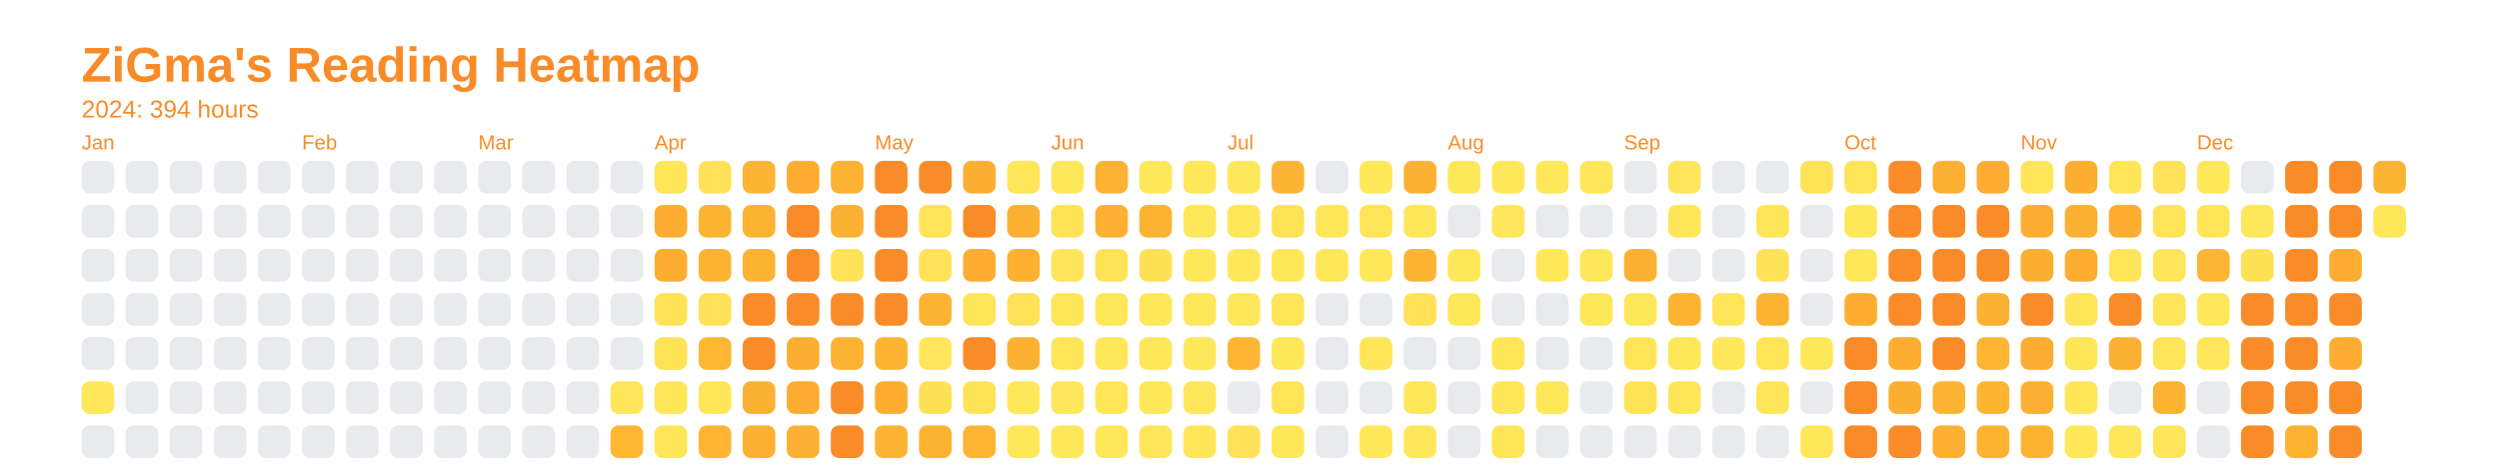
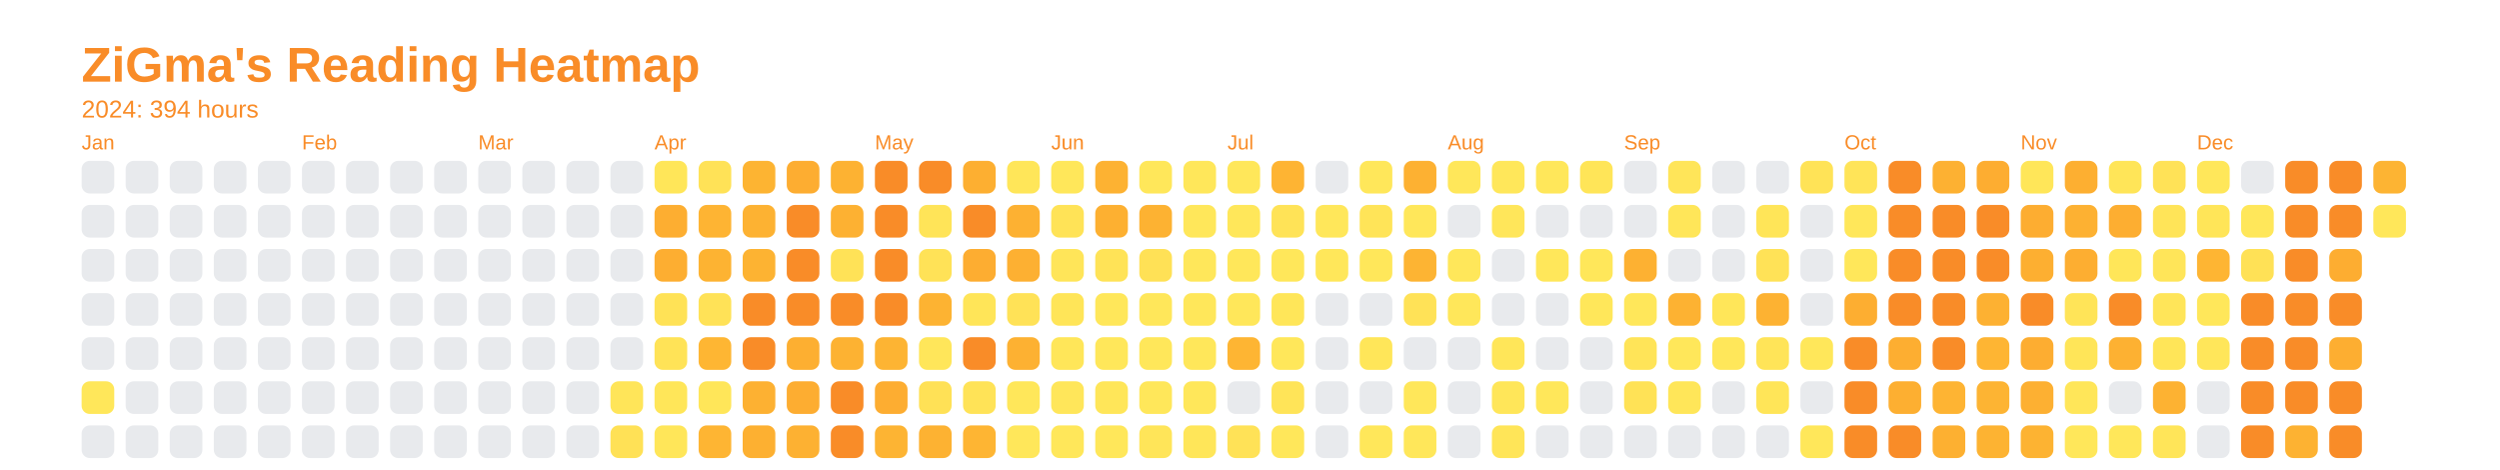
<svg xmlns="http://www.w3.org/2000/svg" baseProfile="full" height="57.5mm" version="1.1" viewBox="0,0,306.2,57.5" width="306.2mm">
  <defs />
  <rect fill="none" height="57.5" width="306.2" x="0" y="0" />
  <text fill="#f98c28" style="font-size:6px; font-family:Arial; font-weight:bold;" x="10" y="10">ZiGma's Reading Heatmap</text>
  <text fill="#f98c28" style="font-size:3px; font-family:Arial;" x="10" y="14.4">2024: 394 hours</text>
  <text fill="#f98c28" style="font-size:2.5px; font-family:Arial" x="10" y="18.3">Jan</text>
  <rect fill="#e8eaed" height="4" rx="1" ry="1" width="4" x="10" y="19.7" />
  <rect fill="#e8eaed" height="4" rx="1" ry="1" width="4" x="10" y="25.1" />
  <rect fill="#e8eaed" height="4" rx="1" ry="1" width="4" x="10" y="30.5" />
  <rect fill="#e8eaed" height="4" rx="1" ry="1" width="4" x="10" y="35.9" />
  <rect fill="#e8eaed" height="4" rx="1" ry="1" width="4" x="10" y="41.3" />
  <rect fill="#ffe75a" height="4" rx="1" ry="1" width="4" x="10" y="46.7" />
  <rect fill="#e8eaed" height="4" rx="1" ry="1" width="4" x="10" y="52.1" />
  <rect fill="#e8eaed" height="4" rx="1" ry="1" width="4" x="15.4" y="19.7" />
  <rect fill="#e8eaed" height="4" rx="1" ry="1" width="4" x="15.4" y="25.1" />
  <rect fill="#e8eaed" height="4" rx="1" ry="1" width="4" x="15.4" y="30.5" />
  <rect fill="#e8eaed" height="4" rx="1" ry="1" width="4" x="15.4" y="35.9" />
  <rect fill="#e8eaed" height="4" rx="1" ry="1" width="4" x="15.4" y="41.3" />
  <rect fill="#e8eaed" height="4" rx="1" ry="1" width="4" x="15.4" y="46.7" />
  <rect fill="#e8eaed" height="4" rx="1" ry="1" width="4" x="15.4" y="52.1" />
  <rect fill="#e8eaed" height="4" rx="1" ry="1" width="4" x="20.8" y="19.7" />
  <rect fill="#e8eaed" height="4" rx="1" ry="1" width="4" x="20.8" y="25.1" />
  <rect fill="#e8eaed" height="4" rx="1" ry="1" width="4" x="20.8" y="30.5" />
  <rect fill="#e8eaed" height="4" rx="1" ry="1" width="4" x="20.8" y="35.9" />
  <rect fill="#e8eaed" height="4" rx="1" ry="1" width="4" x="20.8" y="41.3" />
  <rect fill="#e8eaed" height="4" rx="1" ry="1" width="4" x="20.8" y="46.7" />
  <rect fill="#e8eaed" height="4" rx="1" ry="1" width="4" x="20.8" y="52.1" />
  <rect fill="#e8eaed" height="4" rx="1" ry="1" width="4" x="26.2" y="19.7" />
  <rect fill="#e8eaed" height="4" rx="1" ry="1" width="4" x="26.2" y="25.1" />
  <rect fill="#e8eaed" height="4" rx="1" ry="1" width="4" x="26.2" y="30.5" />
  <rect fill="#e8eaed" height="4" rx="1" ry="1" width="4" x="26.2" y="35.9" />
  <rect fill="#e8eaed" height="4" rx="1" ry="1" width="4" x="26.2" y="41.3" />
  <rect fill="#e8eaed" height="4" rx="1" ry="1" width="4" x="26.2" y="46.7" />
  <rect fill="#e8eaed" height="4" rx="1" ry="1" width="4" x="26.2" y="52.1" />
  <rect fill="#e8eaed" height="4" rx="1" ry="1" width="4" x="31.6" y="19.7" />
  <rect fill="#e8eaed" height="4" rx="1" ry="1" width="4" x="31.6" y="25.1" />
  <rect fill="#e8eaed" height="4" rx="1" ry="1" width="4" x="31.6" y="30.5" />
  <rect fill="#e8eaed" height="4" rx="1" ry="1" width="4" x="31.6" y="35.9" />
  <rect fill="#e8eaed" height="4" rx="1" ry="1" width="4" x="31.6" y="41.3" />
  <rect fill="#e8eaed" height="4" rx="1" ry="1" width="4" x="31.6" y="46.7" />
  <rect fill="#e8eaed" height="4" rx="1" ry="1" width="4" x="31.6" y="52.1" />
  <text fill="#f98c28" style="font-size:2.5px; font-family:Arial" x="37.0" y="18.3">Feb</text>
  <rect fill="#e8eaed" height="4" rx="1" ry="1" width="4" x="37.0" y="19.7" />
  <rect fill="#e8eaed" height="4" rx="1" ry="1" width="4" x="37.0" y="25.1" />
  <rect fill="#e8eaed" height="4" rx="1" ry="1" width="4" x="37.0" y="30.5" />
  <rect fill="#e8eaed" height="4" rx="1" ry="1" width="4" x="37.0" y="35.9" />
  <rect fill="#e8eaed" height="4" rx="1" ry="1" width="4" x="37.0" y="41.3" />
  <rect fill="#e8eaed" height="4" rx="1" ry="1" width="4" x="37.0" y="46.7" />
  <rect fill="#e8eaed" height="4" rx="1" ry="1" width="4" x="37.0" y="52.1" />
  <rect fill="#e8eaed" height="4" rx="1" ry="1" width="4" x="42.4" y="19.7" />
  <rect fill="#e8eaed" height="4" rx="1" ry="1" width="4" x="42.4" y="25.1" />
  <rect fill="#e8eaed" height="4" rx="1" ry="1" width="4" x="42.4" y="30.5" />
  <rect fill="#e8eaed" height="4" rx="1" ry="1" width="4" x="42.4" y="35.9" />
  <rect fill="#e8eaed" height="4" rx="1" ry="1" width="4" x="42.4" y="41.3" />
  <rect fill="#e8eaed" height="4" rx="1" ry="1" width="4" x="42.4" y="46.7" />
  <rect fill="#e8eaed" height="4" rx="1" ry="1" width="4" x="42.4" y="52.1" />
  <rect fill="#e8eaed" height="4" rx="1" ry="1" width="4" x="47.8" y="19.7" />
  <rect fill="#e8eaed" height="4" rx="1" ry="1" width="4" x="47.8" y="25.1" />
  <rect fill="#e8eaed" height="4" rx="1" ry="1" width="4" x="47.8" y="30.5" />
  <rect fill="#e8eaed" height="4" rx="1" ry="1" width="4" x="47.8" y="35.9" />
  <rect fill="#e8eaed" height="4" rx="1" ry="1" width="4" x="47.8" y="41.3" />
  <rect fill="#e8eaed" height="4" rx="1" ry="1" width="4" x="47.8" y="46.7" />
  <rect fill="#e8eaed" height="4" rx="1" ry="1" width="4" x="47.8" y="52.1" />
  <rect fill="#e8eaed" height="4" rx="1" ry="1" width="4" x="53.2" y="19.7" />
  <rect fill="#e8eaed" height="4" rx="1" ry="1" width="4" x="53.2" y="25.1" />
  <rect fill="#e8eaed" height="4" rx="1" ry="1" width="4" x="53.2" y="30.5" />
  <rect fill="#e8eaed" height="4" rx="1" ry="1" width="4" x="53.2" y="35.9" />
  <rect fill="#e8eaed" height="4" rx="1" ry="1" width="4" x="53.2" y="41.3" />
  <rect fill="#e8eaed" height="4" rx="1" ry="1" width="4" x="53.2" y="46.7" />
  <rect fill="#e8eaed" height="4" rx="1" ry="1" width="4" x="53.2" y="52.1" />
  <text fill="#f98c28" style="font-size:2.5px; font-family:Arial" x="58.6" y="18.3">Mar</text>
  <rect fill="#e8eaed" height="4" rx="1" ry="1" width="4" x="58.6" y="19.7" />
  <rect fill="#e8eaed" height="4" rx="1" ry="1" width="4" x="58.6" y="25.1" />
  <rect fill="#e8eaed" height="4" rx="1" ry="1" width="4" x="58.6" y="30.5" />
  <rect fill="#e8eaed" height="4" rx="1" ry="1" width="4" x="58.6" y="35.9" />
  <rect fill="#e8eaed" height="4" rx="1" ry="1" width="4" x="58.6" y="41.3" />
  <rect fill="#e8eaed" height="4" rx="1" ry="1" width="4" x="58.6" y="46.7" />
  <rect fill="#e8eaed" height="4" rx="1" ry="1" width="4" x="58.6" y="52.1" />
  <rect fill="#e8eaed" height="4" rx="1" ry="1" width="4" x="64" y="19.7" />
  <rect fill="#e8eaed" height="4" rx="1" ry="1" width="4" x="64" y="25.1" />
  <rect fill="#e8eaed" height="4" rx="1" ry="1" width="4" x="64" y="30.5" />
  <rect fill="#e8eaed" height="4" rx="1" ry="1" width="4" x="64" y="35.9" />
  <rect fill="#e8eaed" height="4" rx="1" ry="1" width="4" x="64" y="41.3" />
  <rect fill="#e8eaed" height="4" rx="1" ry="1" width="4" x="64" y="46.7" />
  <rect fill="#e8eaed" height="4" rx="1" ry="1" width="4" x="64" y="52.1" />
  <rect fill="#e8eaed" height="4" rx="1" ry="1" width="4" x="69.4" y="19.7" />
  <rect fill="#e8eaed" height="4" rx="1" ry="1" width="4" x="69.4" y="25.1" />
  <rect fill="#e8eaed" height="4" rx="1" ry="1" width="4" x="69.4" y="30.5" />
  <rect fill="#e8eaed" height="4" rx="1" ry="1" width="4" x="69.4" y="35.9" />
  <rect fill="#e8eaed" height="4" rx="1" ry="1" width="4" x="69.4" y="41.3" />
  <rect fill="#e8eaed" height="4" rx="1" ry="1" width="4" x="69.4" y="46.7" />
  <rect fill="#e8eaed" height="4" rx="1" ry="1" width="4" x="69.4" y="52.1" />
  <rect fill="#e8eaed" height="4" rx="1" ry="1" width="4" x="74.8" y="19.7" />
  <rect fill="#e8eaed" height="4" rx="1" ry="1" width="4" x="74.8" y="25.1" />
  <rect fill="#e8eaed" height="4" rx="1" ry="1" width="4" x="74.8" y="30.5" />
  <rect fill="#e8eaed" height="4" rx="1" ry="1" width="4" x="74.8" y="35.9" />
  <rect fill="#e8eaed" height="4" rx="1" ry="1" width="4" x="74.8" y="41.3" />
  <rect fill="#ffe559" height="4" rx="1" ry="1" width="4" x="74.8" y="46.7" />
-   <rect fill="#feb633" height="4" rx="1" ry="1" width="4" x="74.8" y="52.1" />
+   <rect fill="#ffe156" height="4" rx="1" ry="1" width="4" x="74.8" y="52.1" />
  <text fill="#f98c28" style="font-size:2.5px; font-family:Arial" x="80.2" y="18.3">Apr</text>
  <rect fill="#ffe659" height="4" rx="1" ry="1" width="4" x="80.2" y="19.7" />
  <rect fill="#fdae31" height="4" rx="1" ry="1" width="4" x="80.2" y="25.1" />
  <rect fill="#fdae31" height="4" rx="1" ry="1" width="4" x="80.2" y="30.5" />
  <rect fill="#ffe256" height="4" rx="1" ry="1" width="4" x="80.2" y="35.9" />
  <rect fill="#ffe357" height="4" rx="1" ry="1" width="4" x="80.2" y="41.3" />
  <rect fill="#ffe659" height="4" rx="1" ry="1" width="4" x="80.2" y="46.7" />
  <rect fill="#ffe659" height="4" rx="1" ry="1" width="4" x="80.2" y="52.1" />
  <rect fill="#ffe257" height="4" rx="1" ry="1" width="4" x="85.6" y="19.7" />
  <rect fill="#feb433" height="4" rx="1" ry="1" width="4" x="85.6" y="25.1" />
  <rect fill="#fdb332" height="4" rx="1" ry="1" width="4" x="85.6" y="30.5" />
  <rect fill="#ffe257" height="4" rx="1" ry="1" width="4" x="85.6" y="35.9" />
  <rect fill="#feb633" height="4" rx="1" ry="1" width="4" x="85.6" y="41.3" />
  <rect fill="#ffe659" height="4" rx="1" ry="1" width="4" x="85.6" y="46.7" />
  <rect fill="#feb533" height="4" rx="1" ry="1" width="4" x="85.6" y="52.1" />
  <rect fill="#fdb432" height="4" rx="1" ry="1" width="4" x="91" y="19.7" />
  <rect fill="#fdb232" height="4" rx="1" ry="1" width="4" x="91" y="25.1" />
  <rect fill="#fdb332" height="4" rx="1" ry="1" width="4" x="91" y="30.5" />
  <rect fill="#f98c28" height="4" rx="1" ry="1" width="4" x="91" y="35.9" />
  <rect fill="#f98c28" height="4" rx="1" ry="1" width="4" x="91" y="41.3" />
  <rect fill="#fdb132" height="4" rx="1" ry="1" width="4" x="91" y="46.7" />
  <rect fill="#fdb031" height="4" rx="1" ry="1" width="4" x="91" y="52.1" />
  <rect fill="#fdad31" height="4" rx="1" ry="1" width="4" x="96.4" y="19.7" />
  <rect fill="#f98c28" height="4" rx="1" ry="1" width="4" x="96.4" y="25.1" />
  <rect fill="#f98c28" height="4" rx="1" ry="1" width="4" x="96.4" y="30.5" />
  <rect fill="#f98c28" height="4" rx="1" ry="1" width="4" x="96.4" y="35.9" />
  <rect fill="#fdaf31" height="4" rx="1" ry="1" width="4" x="96.4" y="41.3" />
  <rect fill="#fdad31" height="4" rx="1" ry="1" width="4" x="96.4" y="46.7" />
  <rect fill="#fdb132" height="4" rx="1" ry="1" width="4" x="96.4" y="52.1" />
  <rect fill="#fdb232" height="4" rx="1" ry="1" width="4" x="101.8" y="19.7" />
  <rect fill="#fdb132" height="4" rx="1" ry="1" width="4" x="101.8" y="25.1" />
  <rect fill="#ffe257" height="4" rx="1" ry="1" width="4" x="101.8" y="30.5" />
  <rect fill="#f98c28" height="4" rx="1" ry="1" width="4" x="101.8" y="35.9" />
  <rect fill="#fdb232" height="4" rx="1" ry="1" width="4" x="101.8" y="41.3" />
  <rect fill="#f98c28" height="4" rx="1" ry="1" width="4" x="101.8" y="46.7" />
  <rect fill="#f98c28" height="4" rx="1" ry="1" width="4" x="101.8" y="52.1" />
  <text fill="#f98c28" style="font-size:2.5px; font-family:Arial" x="107.2" y="18.3">May</text>
  <rect fill="#f98c28" height="4" rx="1" ry="1" width="4" x="107.2" y="19.7" />
  <rect fill="#f98c28" height="4" rx="1" ry="1" width="4" x="107.2" y="25.1" />
  <rect fill="#f98c28" height="4" rx="1" ry="1" width="4" x="107.2" y="30.5" />
  <rect fill="#f98c28" height="4" rx="1" ry="1" width="4" x="107.2" y="35.9" />
  <rect fill="#fdb433" height="4" rx="1" ry="1" width="4" x="107.2" y="41.3" />
  <rect fill="#fdad31" height="4" rx="1" ry="1" width="4" x="107.2" y="46.7" />
  <rect fill="#fdb433" height="4" rx="1" ry="1" width="4" x="107.2" y="52.1" />
  <rect fill="#f98c28" height="4" rx="1" ry="1" width="4" x="112.6" y="19.7" />
  <rect fill="#ffe458" height="4" rx="1" ry="1" width="4" x="112.6" y="25.1" />
  <rect fill="#ffe257" height="4" rx="1" ry="1" width="4" x="112.6" y="30.5" />
  <rect fill="#fdb332" height="4" rx="1" ry="1" width="4" x="112.6" y="35.9" />
  <rect fill="#ffe65a" height="4" rx="1" ry="1" width="4" x="112.6" y="41.3" />
  <rect fill="#ffe156" height="4" rx="1" ry="1" width="4" x="112.6" y="46.7" />
  <rect fill="#fdb232" height="4" rx="1" ry="1" width="4" x="112.6" y="52.1" />
  <rect fill="#fdaf31" height="4" rx="1" ry="1" width="4" x="118" y="19.7" />
  <rect fill="#f98c28" height="4" rx="1" ry="1" width="4" x="118" y="25.1" />
  <rect fill="#fdad31" height="4" rx="1" ry="1" width="4" x="118" y="30.5" />
  <rect fill="#ffe558" height="4" rx="1" ry="1" width="4" x="118" y="35.9" />
  <rect fill="#f98c28" height="4" rx="1" ry="1" width="4" x="118" y="41.3" />
  <rect fill="#ffe357" height="4" rx="1" ry="1" width="4" x="118" y="46.7" />
  <rect fill="#feb533" height="4" rx="1" ry="1" width="4" x="118" y="52.1" />
  <rect fill="#ffe659" height="4" rx="1" ry="1" width="4" x="123.4" y="19.7" />
  <rect fill="#fdb132" height="4" rx="1" ry="1" width="4" x="123.4" y="25.1" />
  <rect fill="#fdb032" height="4" rx="1" ry="1" width="4" x="123.4" y="30.5" />
  <rect fill="#ffe257" height="4" rx="1" ry="1" width="4" x="123.4" y="35.9" />
  <rect fill="#fdb132" height="4" rx="1" ry="1" width="4" x="123.4" y="41.3" />
  <rect fill="#ffe75a" height="4" rx="1" ry="1" width="4" x="123.4" y="46.7" />
  <rect fill="#ffe75a" height="4" rx="1" ry="1" width="4" x="123.4" y="52.1" />
  <text fill="#f98c28" style="font-size:2.5px; font-family:Arial" x="128.8" y="18.3">Jun</text>
  <rect fill="#ffe75a" height="4" rx="1" ry="1" width="4" x="128.8" y="19.7" />
  <rect fill="#ffe357" height="4" rx="1" ry="1" width="4" x="128.8" y="25.1" />
  <rect fill="#ffe559" height="4" rx="1" ry="1" width="4" x="128.8" y="30.5" />
  <rect fill="#ffe558" height="4" rx="1" ry="1" width="4" x="128.8" y="35.9" />
  <rect fill="#ffe659" height="4" rx="1" ry="1" width="4" x="128.8" y="41.3" />
  <rect fill="#ffe65a" height="4" rx="1" ry="1" width="4" x="128.8" y="46.7" />
  <rect fill="#ffe75a" height="4" rx="1" ry="1" width="4" x="128.8" y="52.1" />
  <rect fill="#fdb232" height="4" rx="1" ry="1" width="4" x="134.2" y="19.7" />
  <rect fill="#fdb031" height="4" rx="1" ry="1" width="4" x="134.2" y="25.1" />
  <rect fill="#ffe357" height="4" rx="1" ry="1" width="4" x="134.2" y="30.5" />
  <rect fill="#ffe75a" height="4" rx="1" ry="1" width="4" x="134.2" y="35.9" />
  <rect fill="#ffe75a" height="4" rx="1" ry="1" width="4" x="134.2" y="41.3" />
  <rect fill="#ffe659" height="4" rx="1" ry="1" width="4" x="134.2" y="46.7" />
  <rect fill="#ffe75a" height="4" rx="1" ry="1" width="4" x="134.2" y="52.1" />
  <rect fill="#ffe75a" height="4" rx="1" ry="1" width="4" x="139.6" y="19.7" />
  <rect fill="#fdb232" height="4" rx="1" ry="1" width="4" x="139.6" y="25.1" />
  <rect fill="#ffe156" height="4" rx="1" ry="1" width="4" x="139.6" y="30.5" />
  <rect fill="#ffe75a" height="4" rx="1" ry="1" width="4" x="139.6" y="35.9" />
  <rect fill="#ffe75a" height="4" rx="1" ry="1" width="4" x="139.6" y="41.3" />
  <rect fill="#ffe75a" height="4" rx="1" ry="1" width="4" x="139.6" y="46.7" />
  <rect fill="#ffe559" height="4" rx="1" ry="1" width="4" x="139.6" y="52.1" />
  <rect fill="#ffe75a" height="4" rx="1" ry="1" width="4" x="145" y="19.7" />
  <rect fill="#ffe75a" height="4" rx="1" ry="1" width="4" x="145" y="25.1" />
  <rect fill="#ffe75a" height="4" rx="1" ry="1" width="4" x="145" y="30.5" />
  <rect fill="#ffe75a" height="4" rx="1" ry="1" width="4" x="145" y="35.9" />
  <rect fill="#ffe75a" height="4" rx="1" ry="1" width="4" x="145" y="41.3" />
  <rect fill="#ffe75a" height="4" rx="1" ry="1" width="4" x="145" y="46.7" />
  <rect fill="#ffe659" height="4" rx="1" ry="1" width="4" x="145" y="52.1" />
  <text fill="#f98c28" style="font-size:2.5px; font-family:Arial" x="150.4" y="18.3">Jul</text>
  <rect fill="#ffe75a" height="4" rx="1" ry="1" width="4" x="150.4" y="19.7" />
  <rect fill="#ffe75a" height="4" rx="1" ry="1" width="4" x="150.4" y="25.1" />
  <rect fill="#ffe75a" height="4" rx="1" ry="1" width="4" x="150.4" y="30.5" />
  <rect fill="#ffe75a" height="4" rx="1" ry="1" width="4" x="150.4" y="35.9" />
  <rect fill="#feb533" height="4" rx="1" ry="1" width="4" x="150.4" y="41.3" />
  <rect fill="#e8eaed" height="4" rx="1" ry="1" width="4" x="150.4" y="46.7" />
  <rect fill="#ffe257" height="4" rx="1" ry="1" width="4" x="150.4" y="52.1" />
  <rect fill="#feb433" height="4" rx="1" ry="1" width="4" x="155.8" y="19.7" />
  <rect fill="#ffe357" height="4" rx="1" ry="1" width="4" x="155.8" y="25.1" />
  <rect fill="#ffe75a" height="4" rx="1" ry="1" width="4" x="155.8" y="30.5" />
  <rect fill="#ffe659" height="4" rx="1" ry="1" width="4" x="155.8" y="35.9" />
  <rect fill="#ffe75a" height="4" rx="1" ry="1" width="4" x="155.8" y="41.3" />
  <rect fill="#ffe458" height="4" rx="1" ry="1" width="4" x="155.8" y="46.7" />
  <rect fill="#ffe75a" height="4" rx="1" ry="1" width="4" x="155.8" y="52.1" />
  <rect fill="#e8eaed" height="4" rx="1" ry="1" width="4" x="161.2" y="19.7" />
  <rect fill="#ffe75a" height="4" rx="1" ry="1" width="4" x="161.2" y="25.1" />
  <rect fill="#ffe75a" height="4" rx="1" ry="1" width="4" x="161.2" y="30.5" />
  <rect fill="#e8eaed" height="4" rx="1" ry="1" width="4" x="161.2" y="35.9" />
  <rect fill="#e8eaed" height="4" rx="1" ry="1" width="4" x="161.2" y="41.3" />
  <rect fill="#e8eaed" height="4" rx="1" ry="1" width="4" x="161.2" y="46.7" />
  <rect fill="#e8eaed" height="4" rx="1" ry="1" width="4" x="161.2" y="52.1" />
  <rect fill="#ffe75a" height="4" rx="1" ry="1" width="4" x="166.6" y="19.7" />
  <rect fill="#ffe458" height="4" rx="1" ry="1" width="4" x="166.6" y="25.1" />
  <rect fill="#ffe75a" height="4" rx="1" ry="1" width="4" x="166.6" y="30.5" />
  <rect fill="#e8eaed" height="4" rx="1" ry="1" width="4" x="166.6" y="35.9" />
  <rect fill="#ffe659" height="4" rx="1" ry="1" width="4" x="166.6" y="41.3" />
  <rect fill="#e8eaed" height="4" rx="1" ry="1" width="4" x="166.6" y="46.7" />
  <rect fill="#ffe75a" height="4" rx="1" ry="1" width="4" x="166.6" y="52.1" />
  <rect fill="#fdb132" height="4" rx="1" ry="1" width="4" x="172" y="19.7" />
  <rect fill="#ffe75a" height="4" rx="1" ry="1" width="4" x="172" y="25.1" />
  <rect fill="#fdb433" height="4" rx="1" ry="1" width="4" x="172" y="30.5" />
  <rect fill="#ffe257" height="4" rx="1" ry="1" width="4" x="172" y="35.9" />
  <rect fill="#e8eaed" height="4" rx="1" ry="1" width="4" x="172" y="41.3" />
  <rect fill="#ffe75a" height="4" rx="1" ry="1" width="4" x="172" y="46.7" />
  <rect fill="#ffe75a" height="4" rx="1" ry="1" width="4" x="172" y="52.1" />
  <text fill="#f98c28" style="font-size:2.5px; font-family:Arial" x="177.4" y="18.3">Aug</text>
  <rect fill="#ffe75a" height="4" rx="1" ry="1" width="4" x="177.4" y="19.7" />
  <rect fill="#e8eaed" height="4" rx="1" ry="1" width="4" x="177.4" y="25.1" />
  <rect fill="#ffe75a" height="4" rx="1" ry="1" width="4" x="177.4" y="30.5" />
  <rect fill="#ffe75a" height="4" rx="1" ry="1" width="4" x="177.4" y="35.9" />
  <rect fill="#e8eaed" height="4" rx="1" ry="1" width="4" x="177.4" y="41.3" />
  <rect fill="#e8eaed" height="4" rx="1" ry="1" width="4" x="177.4" y="46.7" />
  <rect fill="#e8eaed" height="4" rx="1" ry="1" width="4" x="177.4" y="52.1" />
  <rect fill="#ffe75a" height="4" rx="1" ry="1" width="4" x="182.8" y="19.7" />
  <rect fill="#ffe65a" height="4" rx="1" ry="1" width="4" x="182.8" y="25.1" />
  <rect fill="#e8eaed" height="4" rx="1" ry="1" width="4" x="182.8" y="30.5" />
  <rect fill="#e8eaed" height="4" rx="1" ry="1" width="4" x="182.8" y="35.9" />
  <rect fill="#ffe659" height="4" rx="1" ry="1" width="4" x="182.8" y="41.3" />
  <rect fill="#ffe659" height="4" rx="1" ry="1" width="4" x="182.8" y="46.7" />
  <rect fill="#ffe558" height="4" rx="1" ry="1" width="4" x="182.8" y="52.1" />
  <rect fill="#ffe75a" height="4" rx="1" ry="1" width="4" x="188.2" y="19.7" />
  <rect fill="#e8eaed" height="4" rx="1" ry="1" width="4" x="188.2" y="25.1" />
  <rect fill="#ffe75a" height="4" rx="1" ry="1" width="4" x="188.2" y="30.5" />
  <rect fill="#e8eaed" height="4" rx="1" ry="1" width="4" x="188.2" y="35.9" />
  <rect fill="#e8eaed" height="4" rx="1" ry="1" width="4" x="188.2" y="41.3" />
  <rect fill="#ffe75a" height="4" rx="1" ry="1" width="4" x="188.2" y="46.7" />
  <rect fill="#e8eaed" height="4" rx="1" ry="1" width="4" x="188.2" y="52.1" />
  <rect fill="#ffe558" height="4" rx="1" ry="1" width="4" x="193.6" y="19.7" />
  <rect fill="#e8eaed" height="4" rx="1" ry="1" width="4" x="193.6" y="25.1" />
  <rect fill="#ffe75a" height="4" rx="1" ry="1" width="4" x="193.6" y="30.5" />
  <rect fill="#ffe75a" height="4" rx="1" ry="1" width="4" x="193.6" y="35.9" />
  <rect fill="#e8eaed" height="4" rx="1" ry="1" width="4" x="193.6" y="41.3" />
  <rect fill="#e8eaed" height="4" rx="1" ry="1" width="4" x="193.6" y="46.7" />
  <rect fill="#e8eaed" height="4" rx="1" ry="1" width="4" x="193.6" y="52.1" />
  <text fill="#f98c28" style="font-size:2.5px; font-family:Arial" x="199" y="18.3">Sep</text>
  <rect fill="#e8eaed" height="4" rx="1" ry="1" width="4" x="199" y="19.7" />
  <rect fill="#e8eaed" height="4" rx="1" ry="1" width="4" x="199" y="25.1" />
  <rect fill="#fdb132" height="4" rx="1" ry="1" width="4" x="199" y="30.5" />
  <rect fill="#ffe75a" height="4" rx="1" ry="1" width="4" x="199" y="35.9" />
  <rect fill="#ffe458" height="4" rx="1" ry="1" width="4" x="199" y="41.3" />
  <rect fill="#ffe256" height="4" rx="1" ry="1" width="4" x="199" y="46.7" />
  <rect fill="#e8eaed" height="4" rx="1" ry="1" width="4" x="199" y="52.1" />
  <rect fill="#ffe559" height="4" rx="1" ry="1" width="4" x="204.4" y="19.7" />
  <rect fill="#ffe659" height="4" rx="1" ry="1" width="4" x="204.4" y="25.1" />
  <rect fill="#e8eaed" height="4" rx="1" ry="1" width="4" x="204.4" y="30.5" />
  <rect fill="#fdb232" height="4" rx="1" ry="1" width="4" x="204.4" y="35.9" />
  <rect fill="#ffe75a" height="4" rx="1" ry="1" width="4" x="204.4" y="41.3" />
  <rect fill="#ffe659" height="4" rx="1" ry="1" width="4" x="204.4" y="46.7" />
  <rect fill="#e8eaed" height="4" rx="1" ry="1" width="4" x="204.4" y="52.1" />
  <rect fill="#e8eaed" height="4" rx="1" ry="1" width="4" x="209.8" y="19.7" />
  <rect fill="#e8eaed" height="4" rx="1" ry="1" width="4" x="209.8" y="25.1" />
  <rect fill="#e8eaed" height="4" rx="1" ry="1" width="4" x="209.8" y="30.5" />
  <rect fill="#ffe659" height="4" rx="1" ry="1" width="4" x="209.8" y="35.9" />
  <rect fill="#ffe75a" height="4" rx="1" ry="1" width="4" x="209.8" y="41.3" />
  <rect fill="#e8eaed" height="4" rx="1" ry="1" width="4" x="209.8" y="46.7" />
  <rect fill="#e8eaed" height="4" rx="1" ry="1" width="4" x="209.8" y="52.1" />
  <rect fill="#e8eaed" height="4" rx="1" ry="1" width="4" x="215.2" y="19.7" />
  <rect fill="#ffe558" height="4" rx="1" ry="1" width="4" x="215.2" y="25.1" />
  <rect fill="#ffe257" height="4" rx="1" ry="1" width="4" x="215.2" y="30.5" />
  <rect fill="#fdb232" height="4" rx="1" ry="1" width="4" x="215.2" y="35.9" />
  <rect fill="#ffe458" height="4" rx="1" ry="1" width="4" x="215.2" y="41.3" />
  <rect fill="#ffe558" height="4" rx="1" ry="1" width="4" x="215.2" y="46.7" />
  <rect fill="#e8eaed" height="4" rx="1" ry="1" width="4" x="215.2" y="52.1" />
  <rect fill="#ffe357" height="4" rx="1" ry="1" width="4" x="220.6" y="19.7" />
  <rect fill="#e8eaed" height="4" rx="1" ry="1" width="4" x="220.6" y="25.1" />
  <rect fill="#e8eaed" height="4" rx="1" ry="1" width="4" x="220.6" y="30.5" />
  <rect fill="#e8eaed" height="4" rx="1" ry="1" width="4" x="220.6" y="35.9" />
  <rect fill="#ffe75a" height="4" rx="1" ry="1" width="4" x="220.6" y="41.3" />
  <rect fill="#e8eaed" height="4" rx="1" ry="1" width="4" x="220.6" y="46.7" />
  <rect fill="#ffe75a" height="4" rx="1" ry="1" width="4" x="220.6" y="52.1" />
  <text fill="#f98c28" style="font-size:2.5px; font-family:Arial" x="226" y="18.3">Oct</text>
  <rect fill="#ffe458" height="4" rx="1" ry="1" width="4" x="226" y="19.7" />
  <rect fill="#ffe75a" height="4" rx="1" ry="1" width="4" x="226" y="25.1" />
  <rect fill="#ffe75a" height="4" rx="1" ry="1" width="4" x="226" y="30.5" />
  <rect fill="#fdae31" height="4" rx="1" ry="1" width="4" x="226" y="35.9" />
  <rect fill="#f98c28" height="4" rx="1" ry="1" width="4" x="226" y="41.3" />
  <rect fill="#f98c28" height="4" rx="1" ry="1" width="4" x="226" y="46.7" />
  <rect fill="#f98c28" height="4" rx="1" ry="1" width="4" x="226" y="52.1" />
  <rect fill="#f98c28" height="4" rx="1" ry="1" width="4" x="231.4" y="19.7" />
  <rect fill="#f98c28" height="4" rx="1" ry="1" width="4" x="231.4" y="25.1" />
  <rect fill="#f98c28" height="4" rx="1" ry="1" width="4" x="231.4" y="30.5" />
  <rect fill="#f98c28" height="4" rx="1" ry="1" width="4" x="231.4" y="35.9" />
  <rect fill="#fdae31" height="4" rx="1" ry="1" width="4" x="231.4" y="41.3" />
  <rect fill="#fdaf31" height="4" rx="1" ry="1" width="4" x="231.4" y="46.7" />
  <rect fill="#f98c28" height="4" rx="1" ry="1" width="4" x="231.4" y="52.1" />
  <rect fill="#fdb132" height="4" rx="1" ry="1" width="4" x="236.8" y="19.7" />
  <rect fill="#f98c28" height="4" rx="1" ry="1" width="4" x="236.8" y="25.1" />
  <rect fill="#f98c28" height="4" rx="1" ry="1" width="4" x="236.8" y="30.5" />
  <rect fill="#f98c28" height="4" rx="1" ry="1" width="4" x="236.8" y="35.9" />
  <rect fill="#f98c28" height="4" rx="1" ry="1" width="4" x="236.8" y="41.3" />
  <rect fill="#feb433" height="4" rx="1" ry="1" width="4" x="236.8" y="46.7" />
  <rect fill="#fdb031" height="4" rx="1" ry="1" width="4" x="236.8" y="52.1" />
  <rect fill="#fdad31" height="4" rx="1" ry="1" width="4" x="242.2" y="19.7" />
  <rect fill="#f98c28" height="4" rx="1" ry="1" width="4" x="242.2" y="25.1" />
  <rect fill="#f98c28" height="4" rx="1" ry="1" width="4" x="242.2" y="30.5" />
  <rect fill="#fdb132" height="4" rx="1" ry="1" width="4" x="242.2" y="35.9" />
  <rect fill="#feb533" height="4" rx="1" ry="1" width="4" x="242.2" y="41.3" />
  <rect fill="#fdb433" height="4" rx="1" ry="1" width="4" x="242.2" y="46.7" />
  <rect fill="#fdb332" height="4" rx="1" ry="1" width="4" x="242.2" y="52.1" />
  <text fill="#f98c28" style="font-size:2.5px; font-family:Arial" x="247.6" y="18.3">Nov</text>
  <rect fill="#ffe659" height="4" rx="1" ry="1" width="4" x="247.6" y="19.7" />
  <rect fill="#fdad31" height="4" rx="1" ry="1" width="4" x="247.6" y="25.1" />
  <rect fill="#fdaf31" height="4" rx="1" ry="1" width="4" x="247.6" y="30.5" />
  <rect fill="#f98c28" height="4" rx="1" ry="1" width="4" x="247.6" y="35.9" />
  <rect fill="#fdad31" height="4" rx="1" ry="1" width="4" x="247.6" y="41.3" />
  <rect fill="#fdb032" height="4" rx="1" ry="1" width="4" x="247.6" y="46.7" />
  <rect fill="#fdb332" height="4" rx="1" ry="1" width="4" x="247.6" y="52.1" />
  <rect fill="#fdaf31" height="4" rx="1" ry="1" width="4" x="253" y="19.7" />
  <rect fill="#fdb132" height="4" rx="1" ry="1" width="4" x="253" y="25.1" />
  <rect fill="#fdae31" height="4" rx="1" ry="1" width="4" x="253" y="30.5" />
  <rect fill="#ffe458" height="4" rx="1" ry="1" width="4" x="253" y="35.9" />
  <rect fill="#ffe558" height="4" rx="1" ry="1" width="4" x="253" y="41.3" />
  <rect fill="#ffe659" height="4" rx="1" ry="1" width="4" x="253" y="46.7" />
  <rect fill="#ffe75a" height="4" rx="1" ry="1" width="4" x="253" y="52.1" />
  <rect fill="#ffe558" height="4" rx="1" ry="1" width="4" x="258.4" y="19.7" />
  <rect fill="#fdae31" height="4" rx="1" ry="1" width="4" x="258.4" y="25.1" />
  <rect fill="#ffe659" height="4" rx="1" ry="1" width="4" x="258.4" y="30.5" />
  <rect fill="#f98c28" height="4" rx="1" ry="1" width="4" x="258.4" y="35.9" />
  <rect fill="#fdb132" height="4" rx="1" ry="1" width="4" x="258.4" y="41.3" />
  <rect fill="#e8eaed" height="4" rx="1" ry="1" width="4" x="258.4" y="46.7" />
  <rect fill="#ffe75a" height="4" rx="1" ry="1" width="4" x="258.4" y="52.1" />
  <rect fill="#ffe257" height="4" rx="1" ry="1" width="4" x="263.8" y="19.7" />
  <rect fill="#ffe458" height="4" rx="1" ry="1" width="4" x="263.8" y="25.1" />
  <rect fill="#ffe559" height="4" rx="1" ry="1" width="4" x="263.8" y="30.5" />
  <rect fill="#ffe559" height="4" rx="1" ry="1" width="4" x="263.8" y="35.9" />
  <rect fill="#ffe558" height="4" rx="1" ry="1" width="4" x="263.8" y="41.3" />
  <rect fill="#fdb232" height="4" rx="1" ry="1" width="4" x="263.8" y="46.7" />
  <rect fill="#ffe559" height="4" rx="1" ry="1" width="4" x="263.8" y="52.1" />
  <text fill="#f98c28" style="font-size:2.5px; font-family:Arial" x="269.2" y="18.3">Dec</text>
  <rect fill="#ffe75a" height="4" rx="1" ry="1" width="4" x="269.2" y="19.7" />
  <rect fill="#ffe558" height="4" rx="1" ry="1" width="4" x="269.2" y="25.1" />
  <rect fill="#feb533" height="4" rx="1" ry="1" width="4" x="269.2" y="30.5" />
  <rect fill="#ffe75a" height="4" rx="1" ry="1" width="4" x="269.2" y="35.9" />
  <rect fill="#ffe65a" height="4" rx="1" ry="1" width="4" x="269.2" y="41.3" />
  <rect fill="#e8eaed" height="4" rx="1" ry="1" width="4" x="269.2" y="46.7" />
  <rect fill="#e8eaed" height="4" rx="1" ry="1" width="4" x="269.2" y="52.1" />
  <rect fill="#e8eaed" height="4" rx="1" ry="1" width="4" x="274.6" y="19.7" />
  <rect fill="#ffe75a" height="4" rx="1" ry="1" width="4" x="274.6" y="25.1" />
  <rect fill="#ffe156" height="4" rx="1" ry="1" width="4" x="274.6" y="30.5" />
  <rect fill="#f98c28" height="4" rx="1" ry="1" width="4" x="274.6" y="35.9" />
  <rect fill="#f98c28" height="4" rx="1" ry="1" width="4" x="274.6" y="41.3" />
  <rect fill="#f98c28" height="4" rx="1" ry="1" width="4" x="274.6" y="46.7" />
  <rect fill="#f98c28" height="4" rx="1" ry="1" width="4" x="274.6" y="52.1" />
  <rect fill="#f98c28" height="4" rx="1" ry="1" width="4" x="280" y="19.7" />
  <rect fill="#f98c28" height="4" rx="1" ry="1" width="4" x="280" y="25.1" />
  <rect fill="#f98c28" height="4" rx="1" ry="1" width="4" x="280" y="30.5" />
  <rect fill="#f98c28" height="4" rx="1" ry="1" width="4" x="280" y="35.9" />
  <rect fill="#f98c28" height="4" rx="1" ry="1" width="4" x="280" y="41.3" />
  <rect fill="#f98c28" height="4" rx="1" ry="1" width="4" x="280" y="46.7" />
  <rect fill="#fdb232" height="4" rx="1" ry="1" width="4" x="280" y="52.1" />
  <rect fill="#f98c28" height="4" rx="1" ry="1" width="4" x="285.4" y="19.7" />
  <rect fill="#f98c28" height="4" rx="1" ry="1" width="4" x="285.4" y="25.1" />
  <rect fill="#fdad31" height="4" rx="1" ry="1" width="4" x="285.4" y="30.5" />
  <rect fill="#f98c28" height="4" rx="1" ry="1" width="4" x="285.4" y="35.9" />
  <rect fill="#fdae31" height="4" rx="1" ry="1" width="4" x="285.4" y="41.3" />
  <rect fill="#f98c28" height="4" rx="1" ry="1" width="4" x="285.4" y="46.7" />
  <rect fill="#f98c28" height="4" rx="1" ry="1" width="4" x="285.4" y="52.1" />
  <rect fill="#fdb433" height="4" rx="1" ry="1" width="4" x="290.8" y="19.7" />
  <rect fill="#ffe75a" height="4" rx="1" ry="1" width="4" x="290.8" y="25.1" />
</svg>
